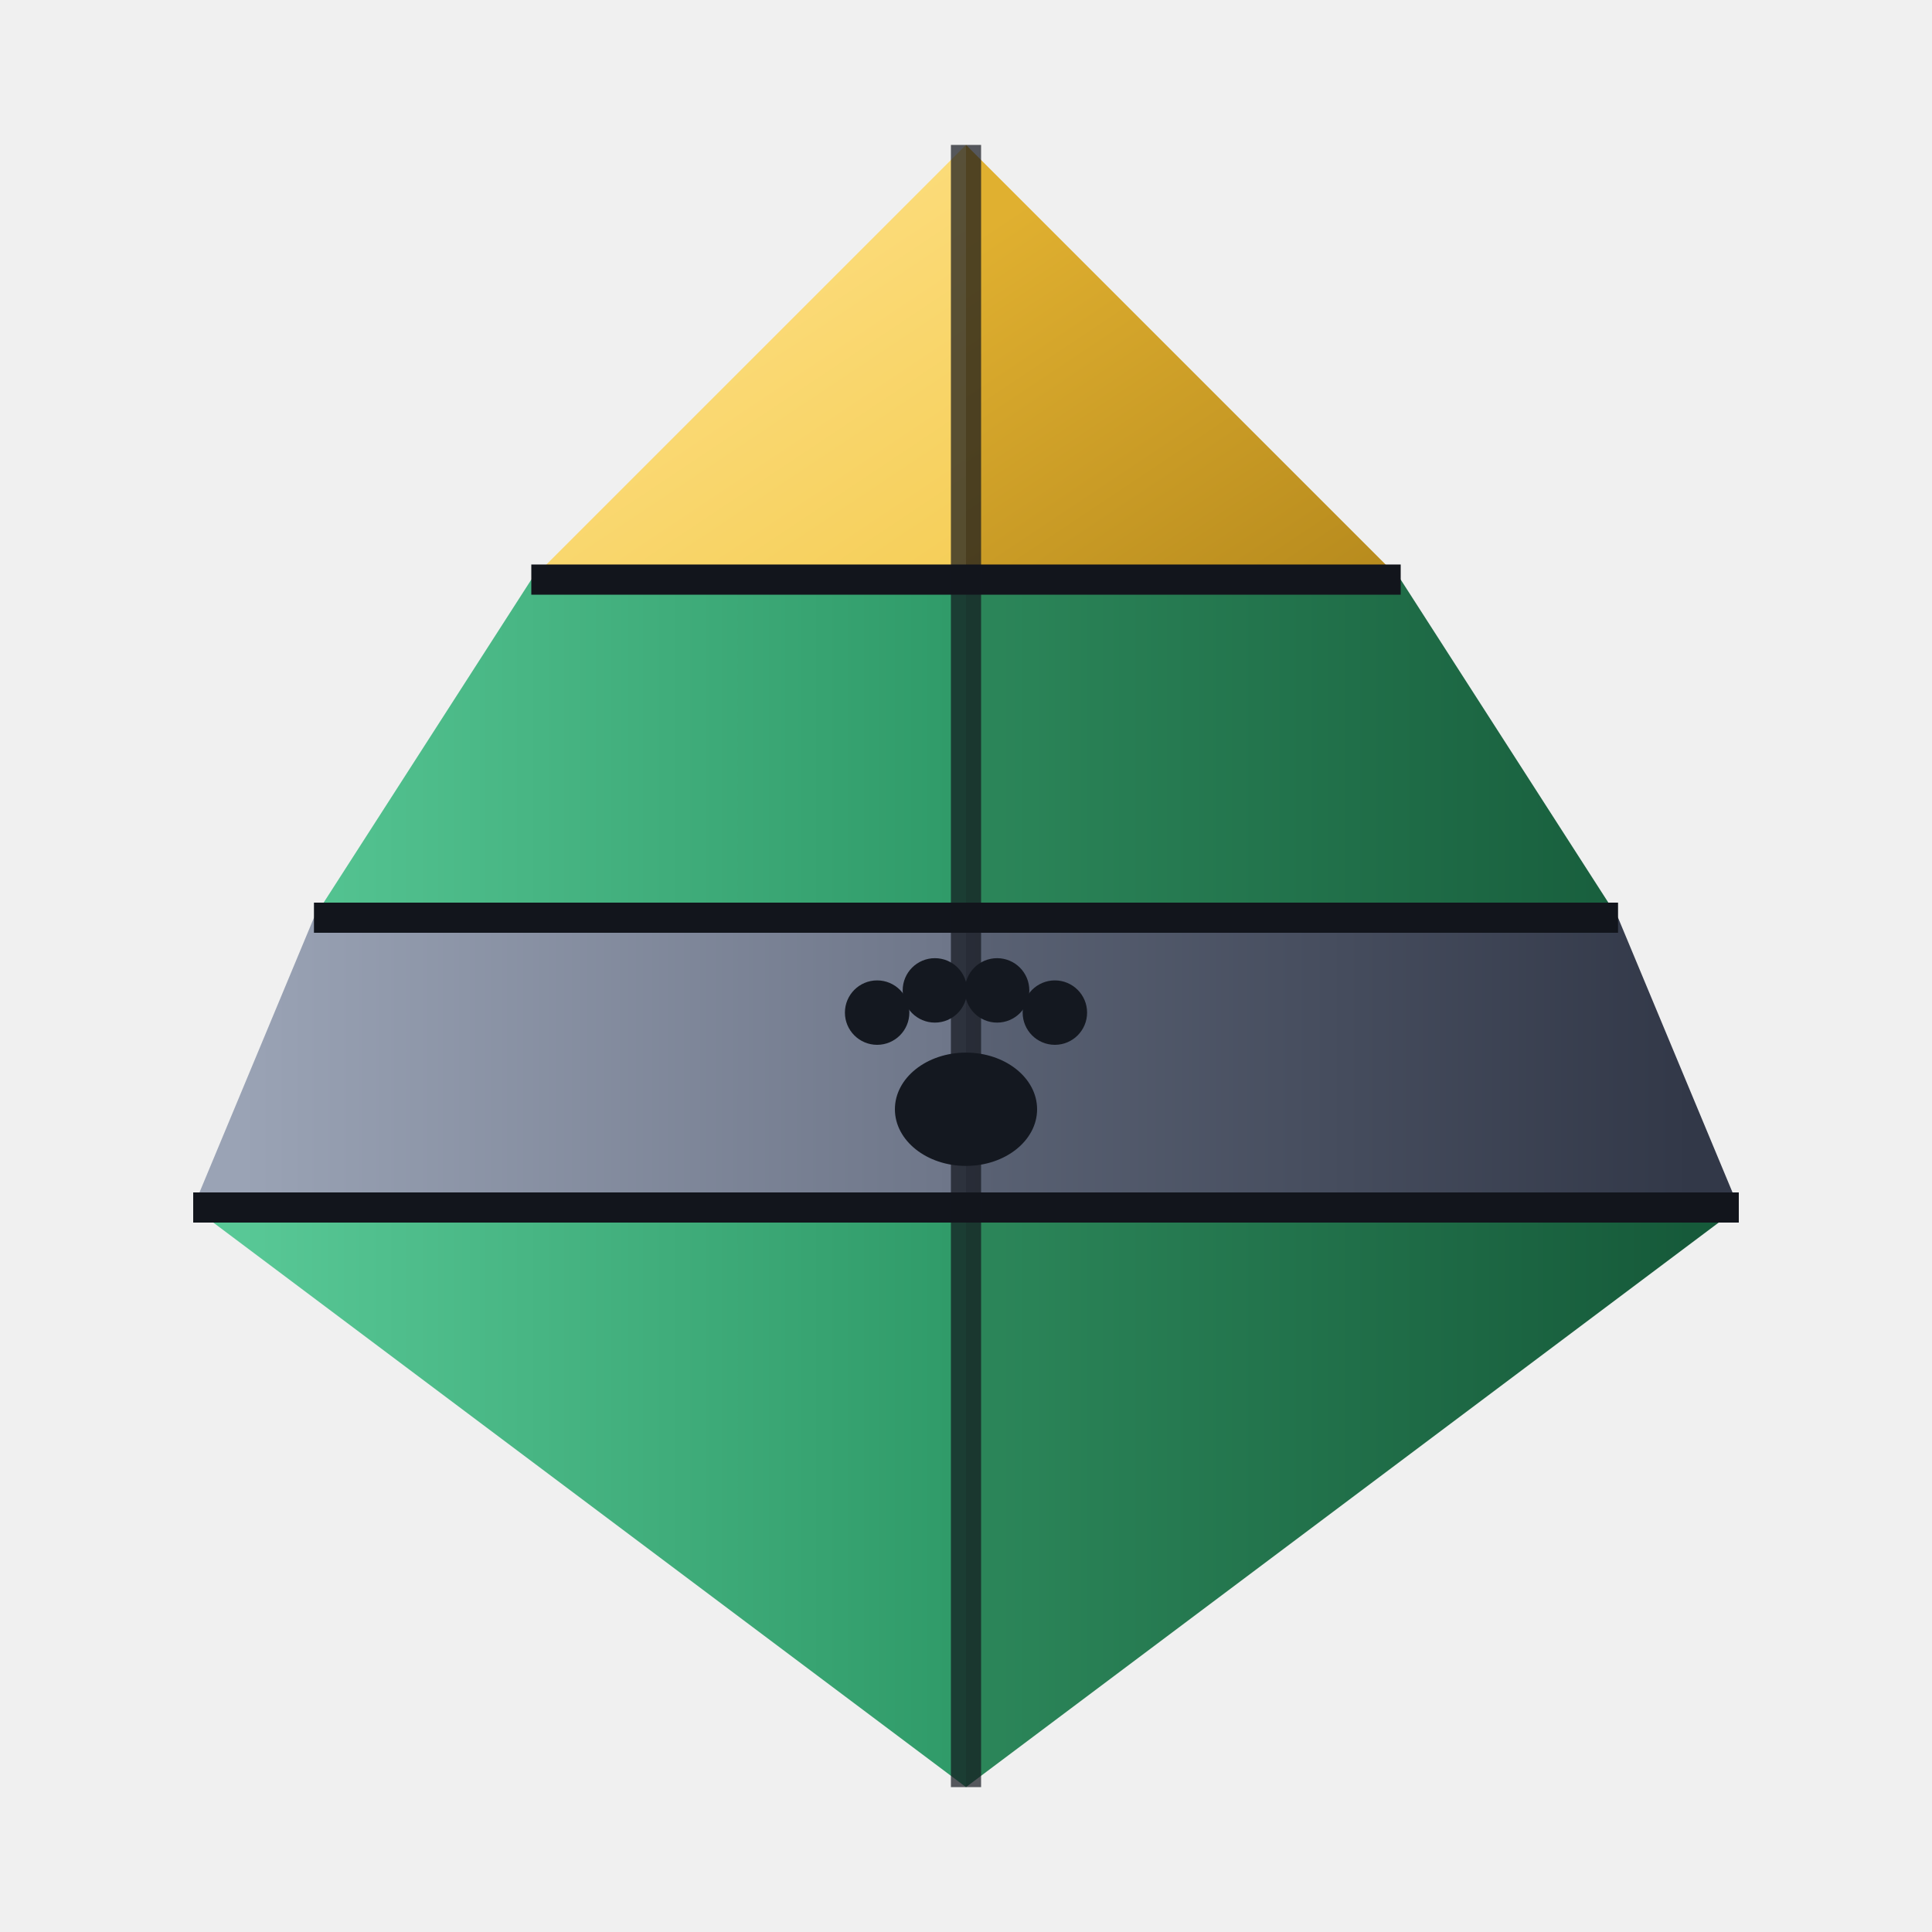
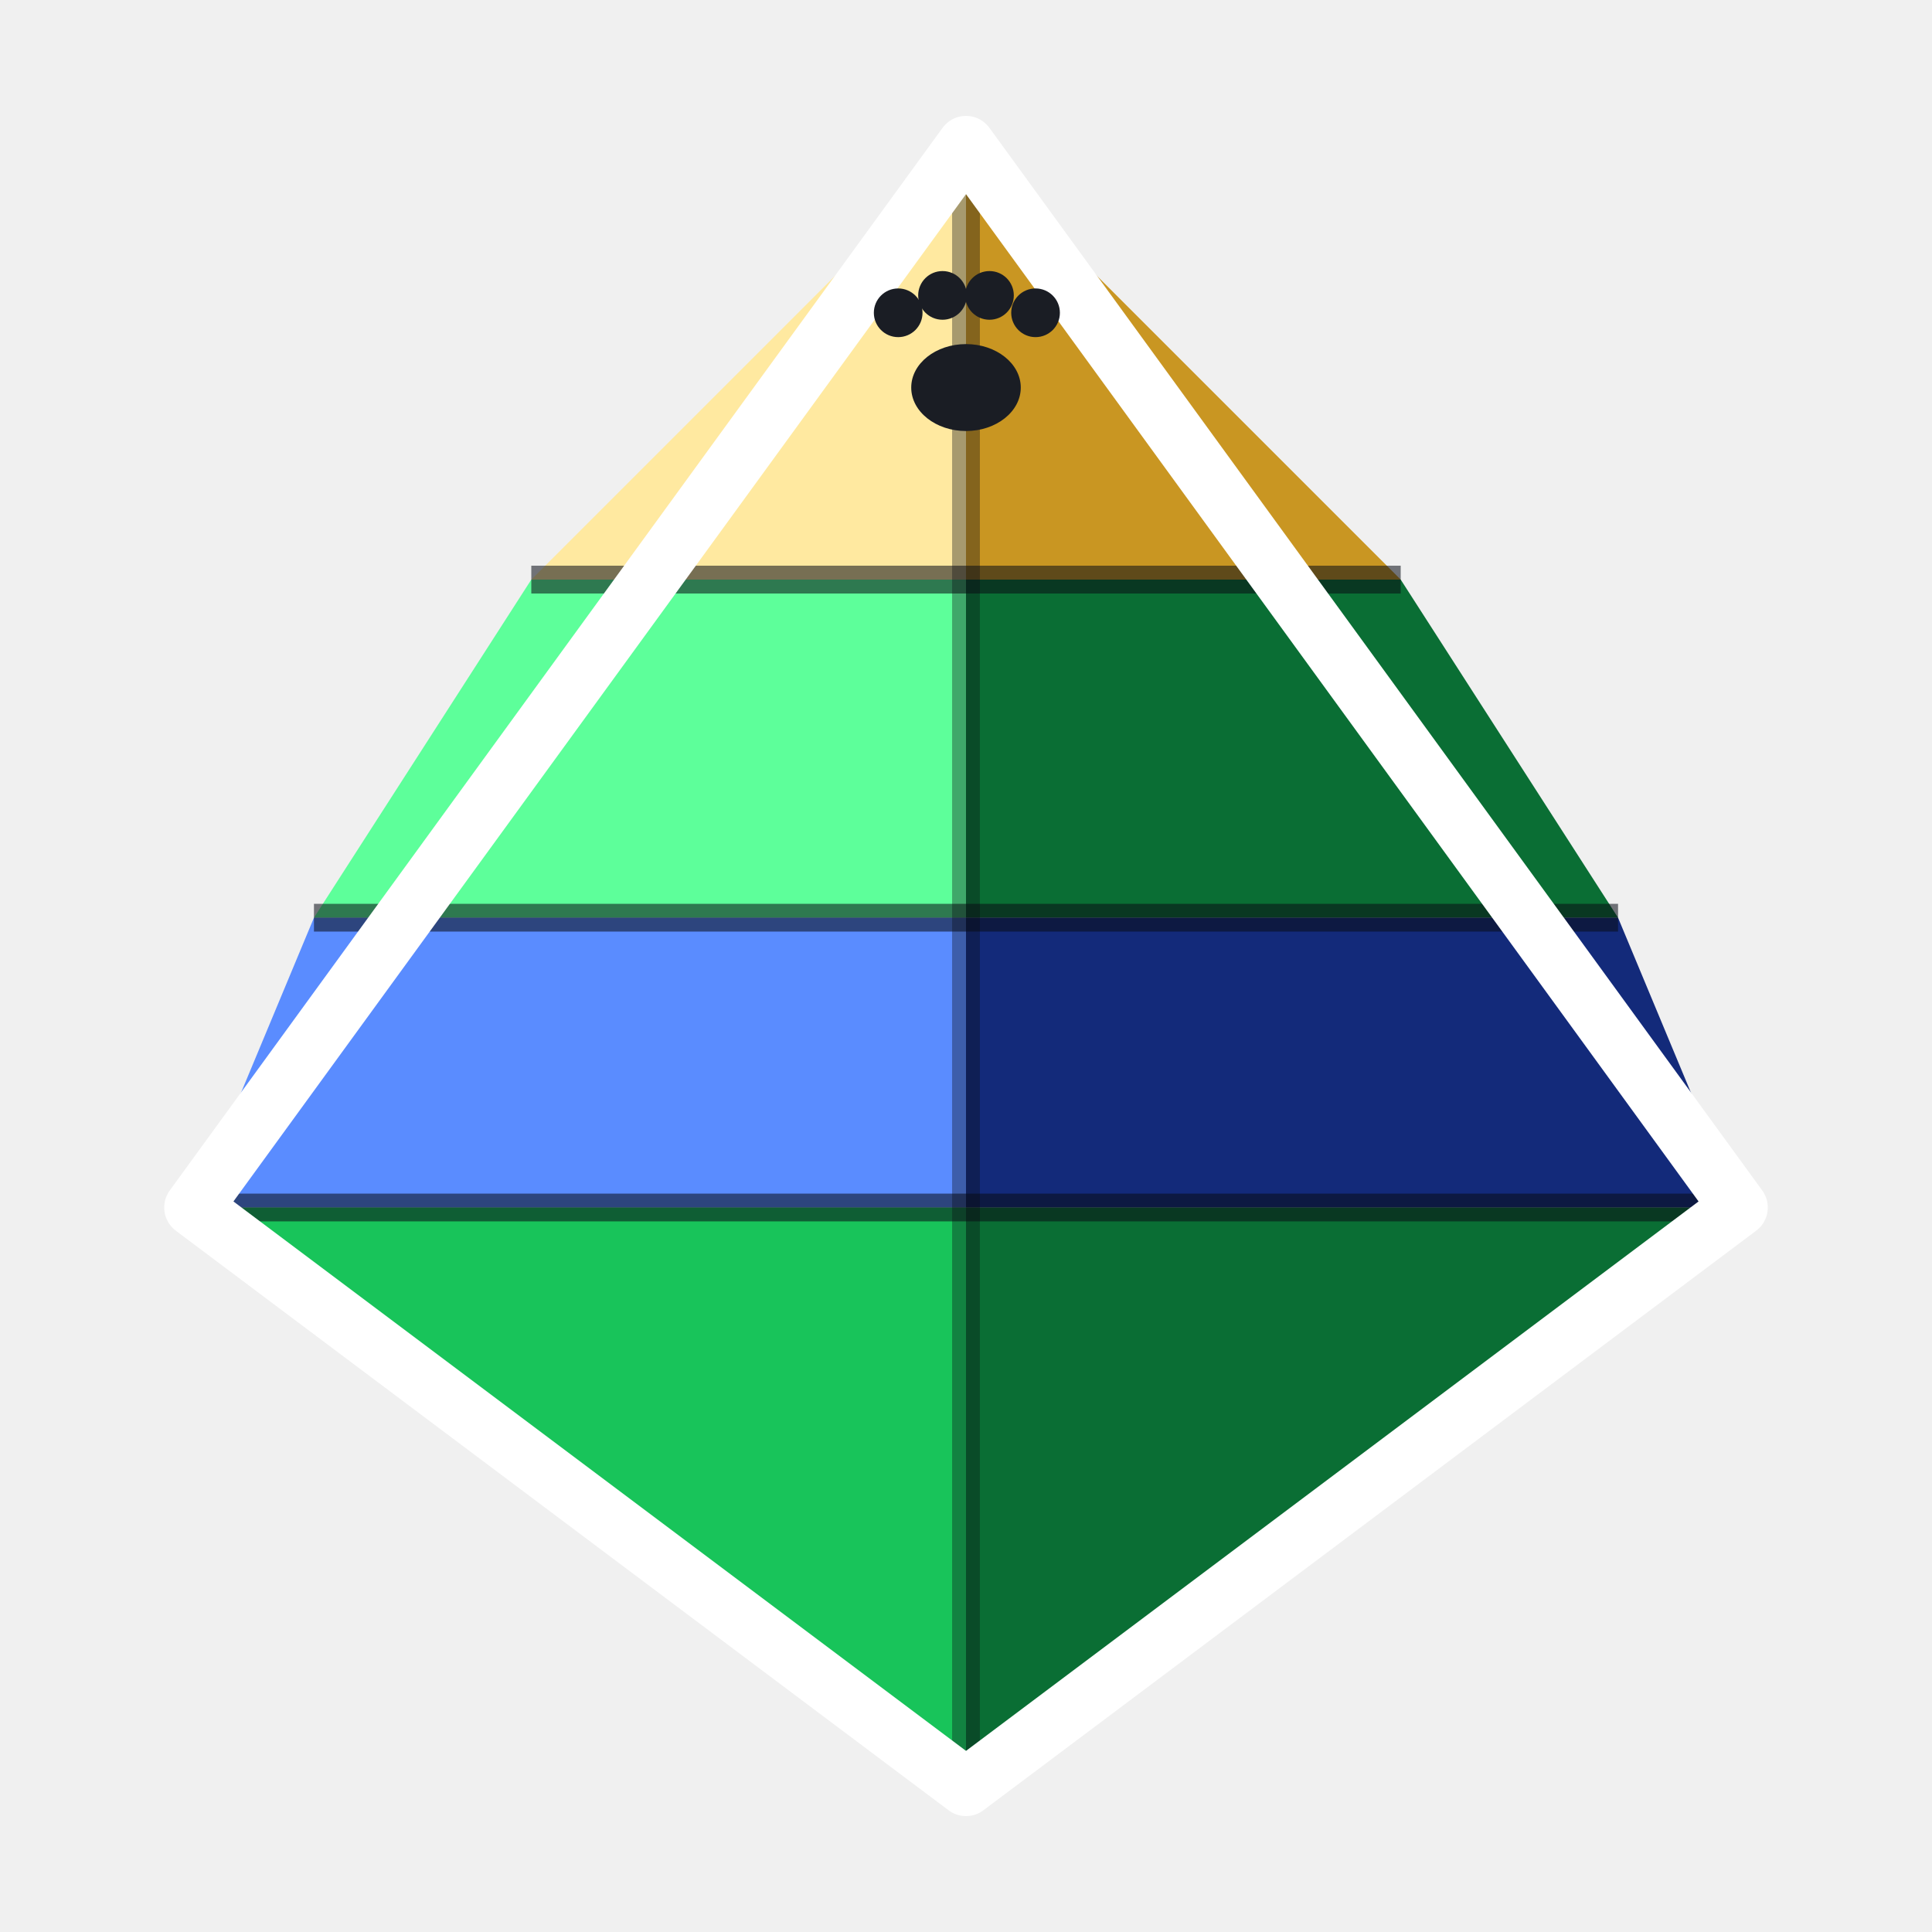
<svg xmlns="http://www.w3.org/2000/svg" viewBox="0 0 80 80" fill="none">
-   <defs>
-     <linearGradient id="aL" x1="20" y1="10" x2="40" y2="40" gradientUnits="userSpaceOnUse">
-       <stop stop-color="#ffe28a" />
-       <stop offset="1" stop-color="#efc23a" />
-     </linearGradient>
-     <linearGradient id="aR" x1="40" y1="10" x2="60" y2="40" gradientUnits="userSpaceOnUse">
-       <stop stop-color="#e0b030" />
-       <stop offset="1" stop-color="#9a7010" />
-     </linearGradient>
-     <linearGradient id="bL" x1="10" y1="30" x2="40" y2="30" gradientUnits="userSpaceOnUse">
-       <stop stop-color="#58c896" />
-       <stop offset="1" stop-color="#2f9a68" />
-     </linearGradient>
-     <linearGradient id="bR" x1="40" y1="30" x2="70" y2="30" gradientUnits="userSpaceOnUse">
-       <stop stop-color="#2c875a" />
-       <stop offset="1" stop-color="#165a3a" />
-     </linearGradient>
-     <linearGradient id="cL" x1="10" y1="45" x2="40" y2="45" gradientUnits="userSpaceOnUse">
-       <stop stop-color="#9aa3b5" />
-       <stop offset="1" stop-color="#6d7588" />
-     </linearGradient>
-     <linearGradient id="cR" x1="40" y1="45" x2="70" y2="45" gradientUnits="userSpaceOnUse">
-       <stop stop-color="#5a6274" />
-       <stop offset="1" stop-color="#323848" />
-     </linearGradient>
-     <linearGradient id="dL" x1="10" y1="60" x2="40" y2="60" gradientUnits="userSpaceOnUse">
-       <stop stop-color="#58c896" />
-       <stop offset="1" stop-color="#2f9a68" />
-     </linearGradient>
-     <linearGradient id="dR" x1="40" y1="60" x2="70" y2="60" gradientUnits="userSpaceOnUse">
-       <stop stop-color="#2c875a" />
-       <stop offset="1" stop-color="#165a3a" />
-     </linearGradient>
-   </defs>
-   <path d="M40 6 L22 24 H40 Z" fill="url(#aL)" />
-   <path d="M40 6 L40 24 H58 Z" fill="url(#aR)" />
-   <path d="M22 24 H40 L40 38 H13 Z" fill="url(#bL)" />
-   <path d="M40 24 H58 L67 38 H40 Z" fill="url(#bR)" />
-   <path d="M13 38 H40 L40 50 H8 Z" fill="url(#cL)" />
-   <path d="M40 38 H67 L72 50 H40 Z" fill="url(#cR)" />
-   <path d="M8 50 H40 L40 74 Z" fill="url(#dL)" />
-   <path d="M40 50 H72 L40 74 Z" fill="url(#dR)" />
-   <g stroke="#12151c" stroke-width="1.25" stroke-linejoin="round">
+   <path d="M40 6 L22 24 H40 Z" fill="#ffe9a0" />
+   <path d="M40 6 L40 24 H58 Z" fill="#c99622" />
+   <path d="M22 24 H40 L40 38 H13 Z" fill="#5dff9a" />
+   <path d="M40 24 H58 L67 38 H40 Z" fill="#0a6e34" />
+   <path d="M13 38 H40 L40 50 H8 Z" fill="#5a8cff" />
+   <path d="M40 38 H67 L72 50 H40 Z" fill="#132a7a" />
+   <path d="M8 50 H40 L40 74 Z" fill="#18c45a" />
+   <path d="M40 50 H72 L40 74 Z" fill="#0a6e34" />
+   <g stroke="rgba(8,12,20,0.55)" stroke-width="1.15" stroke-linejoin="round">
    <path d="M22 24 H58" fill="none" />
    <path d="M13 38 H67" fill="none" />
    <path d="M8 50 H72" fill="none" />
-     <path d="M40 6 V74" fill="none" opacity="0.7" />
+     <path d="M40 6 V74" fill="none" opacity="0.65" />
  </g>
-   <g fill="#141820" transform="translate(40 44) scale(0.92)">
-     <ellipse cx="0" cy="2.1" rx="3.2" ry="2.55" />
-     <circle cx="-4" cy="-2.25" r="1.45" />
-     <circle cx="-1.4" cy="-3.25" r="1.45" />
-     <circle cx="1.4" cy="-3.25" r="1.45" />
-     <circle cx="4" cy="-2.25" r="1.45" />
+   <path d="M40 6 L72 50 L40 74 L8 50 Z" fill="none" stroke="#ffffff" stroke-width="2.4" stroke-linejoin="round" />
+   <g fill="#1a1d24" transform="translate(40 14.5) scale(0.72)">
+     <ellipse cx="0" cy="2.15" rx="3.15" ry="2.5" />
+     <circle cx="-3.9" cy="-2.15" r="1.4" />
+     <circle cx="-1.35" cy="-3.15" r="1.4" />
+     <circle cx="1.35" cy="-3.15" r="1.4" />
+     <circle cx="4" cy="-2.15" r="1.4" />
  </g>
</svg>
